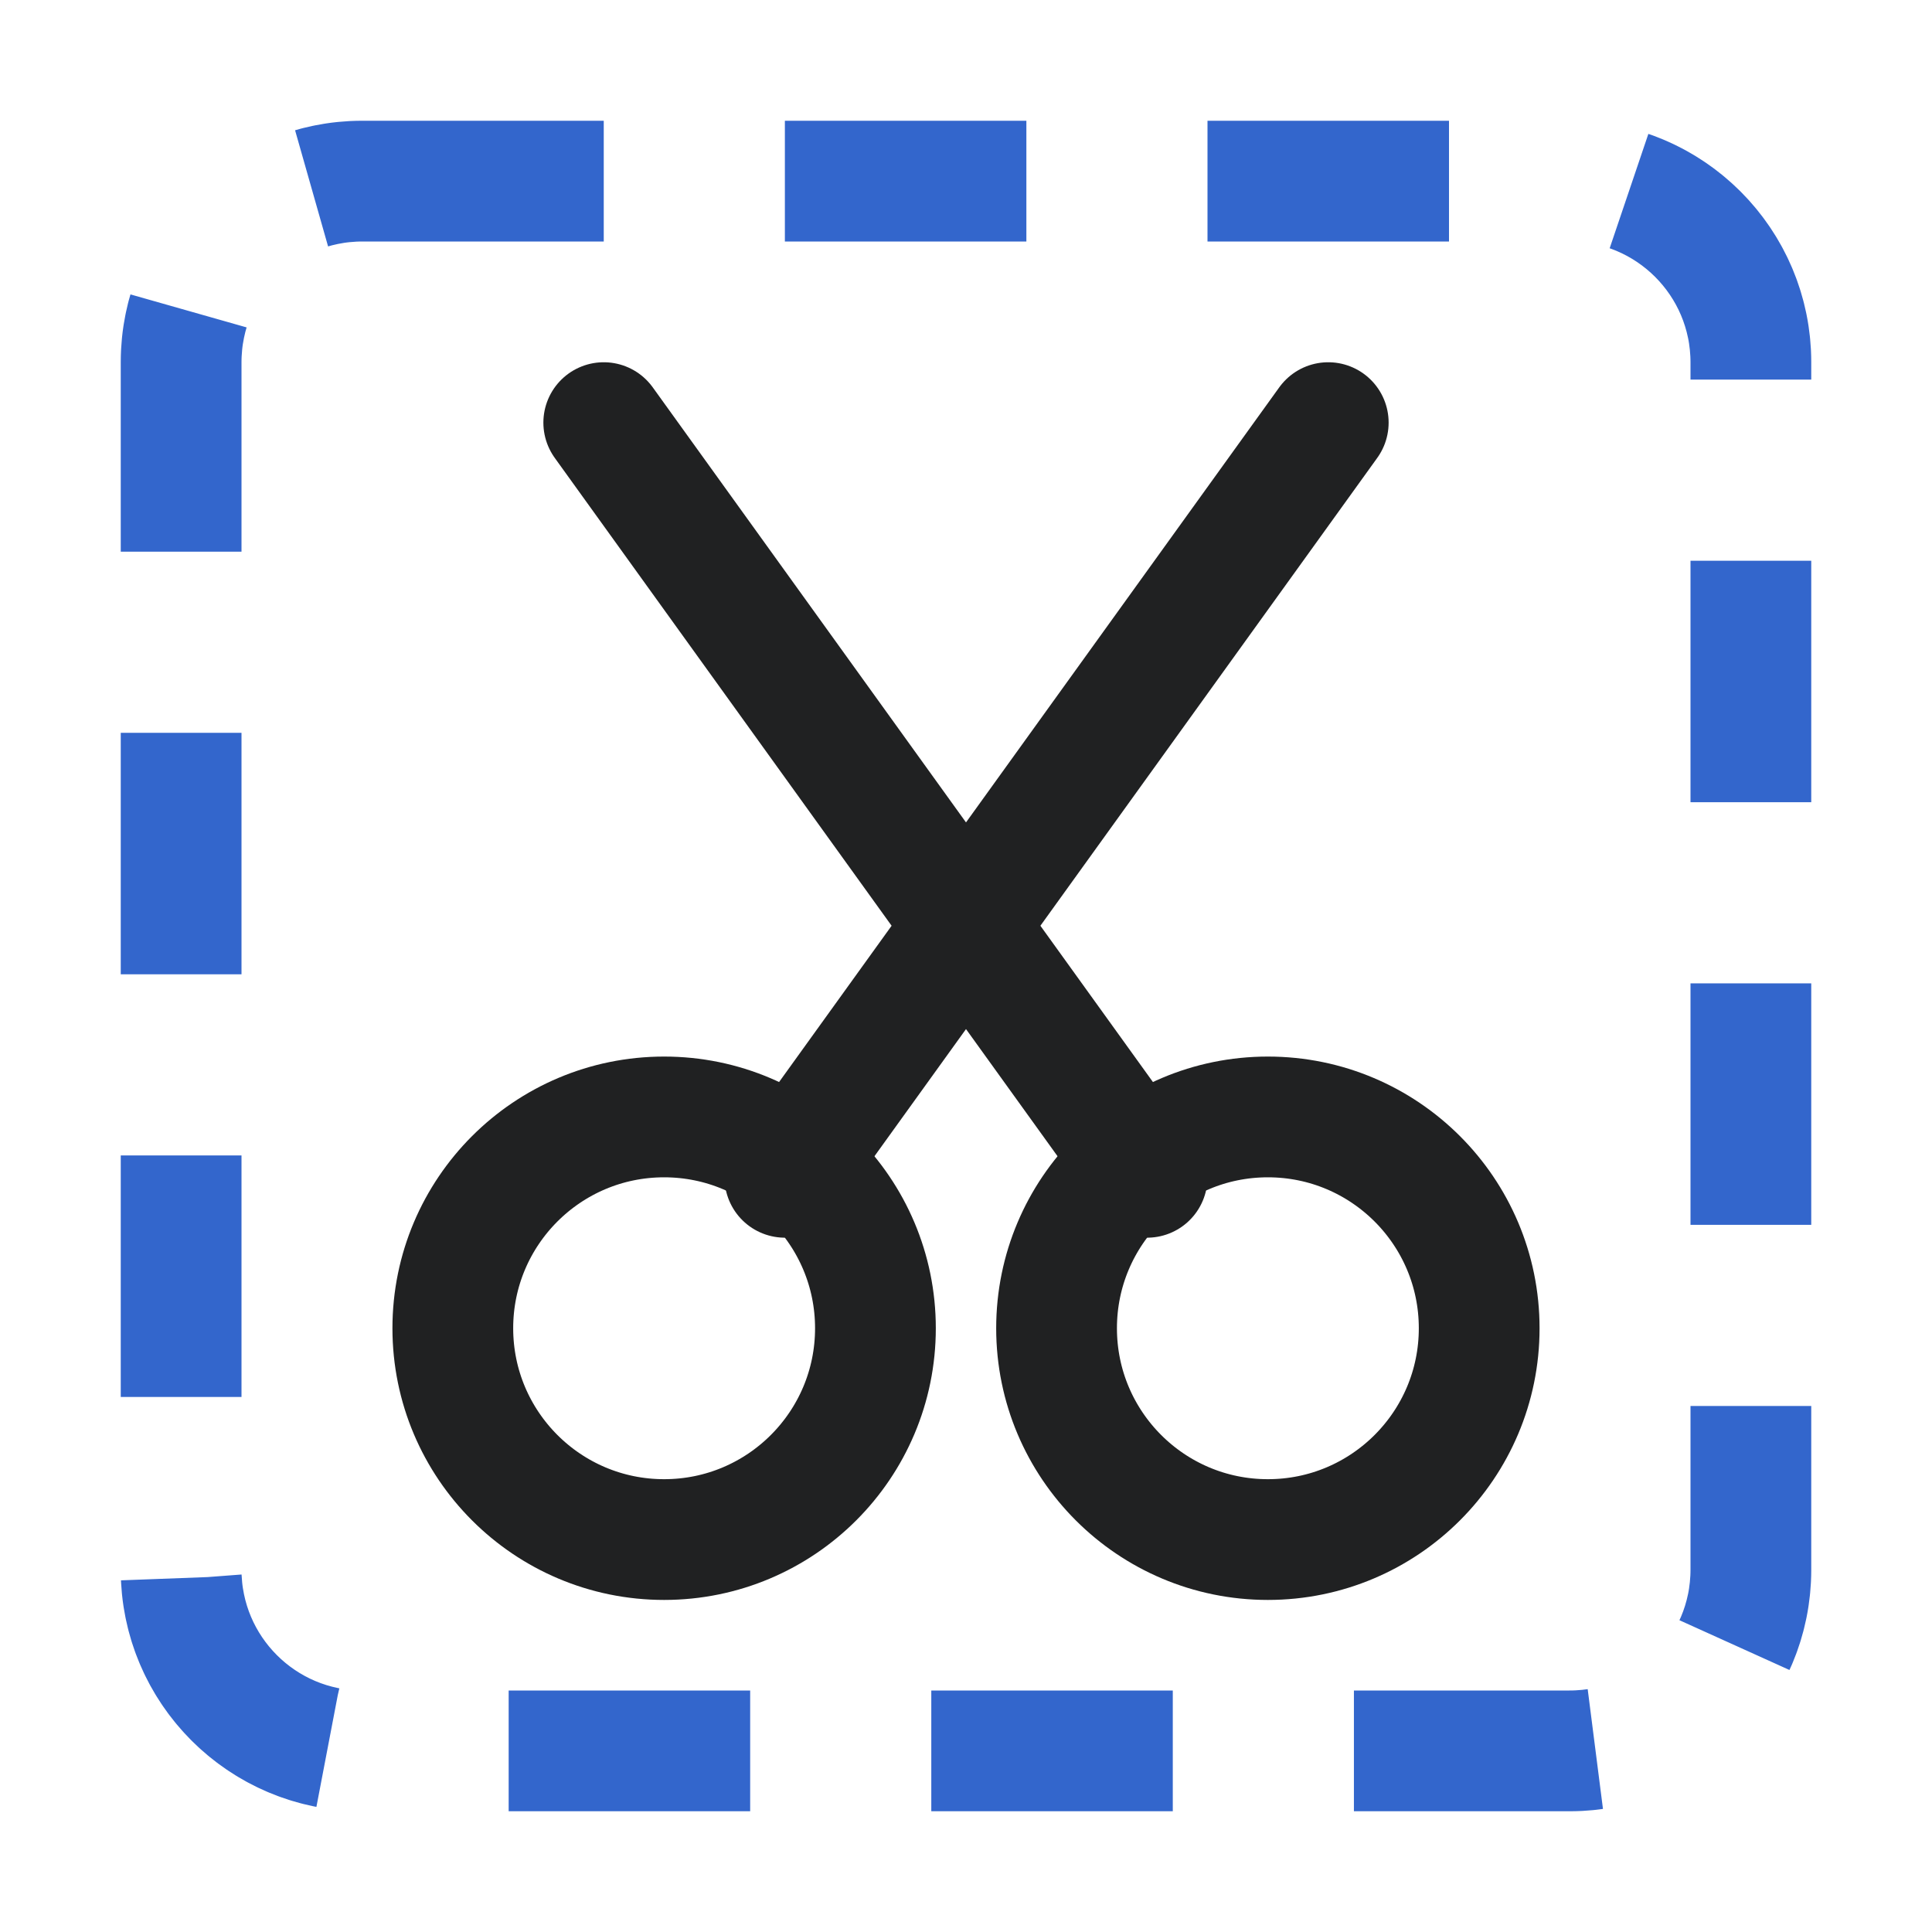
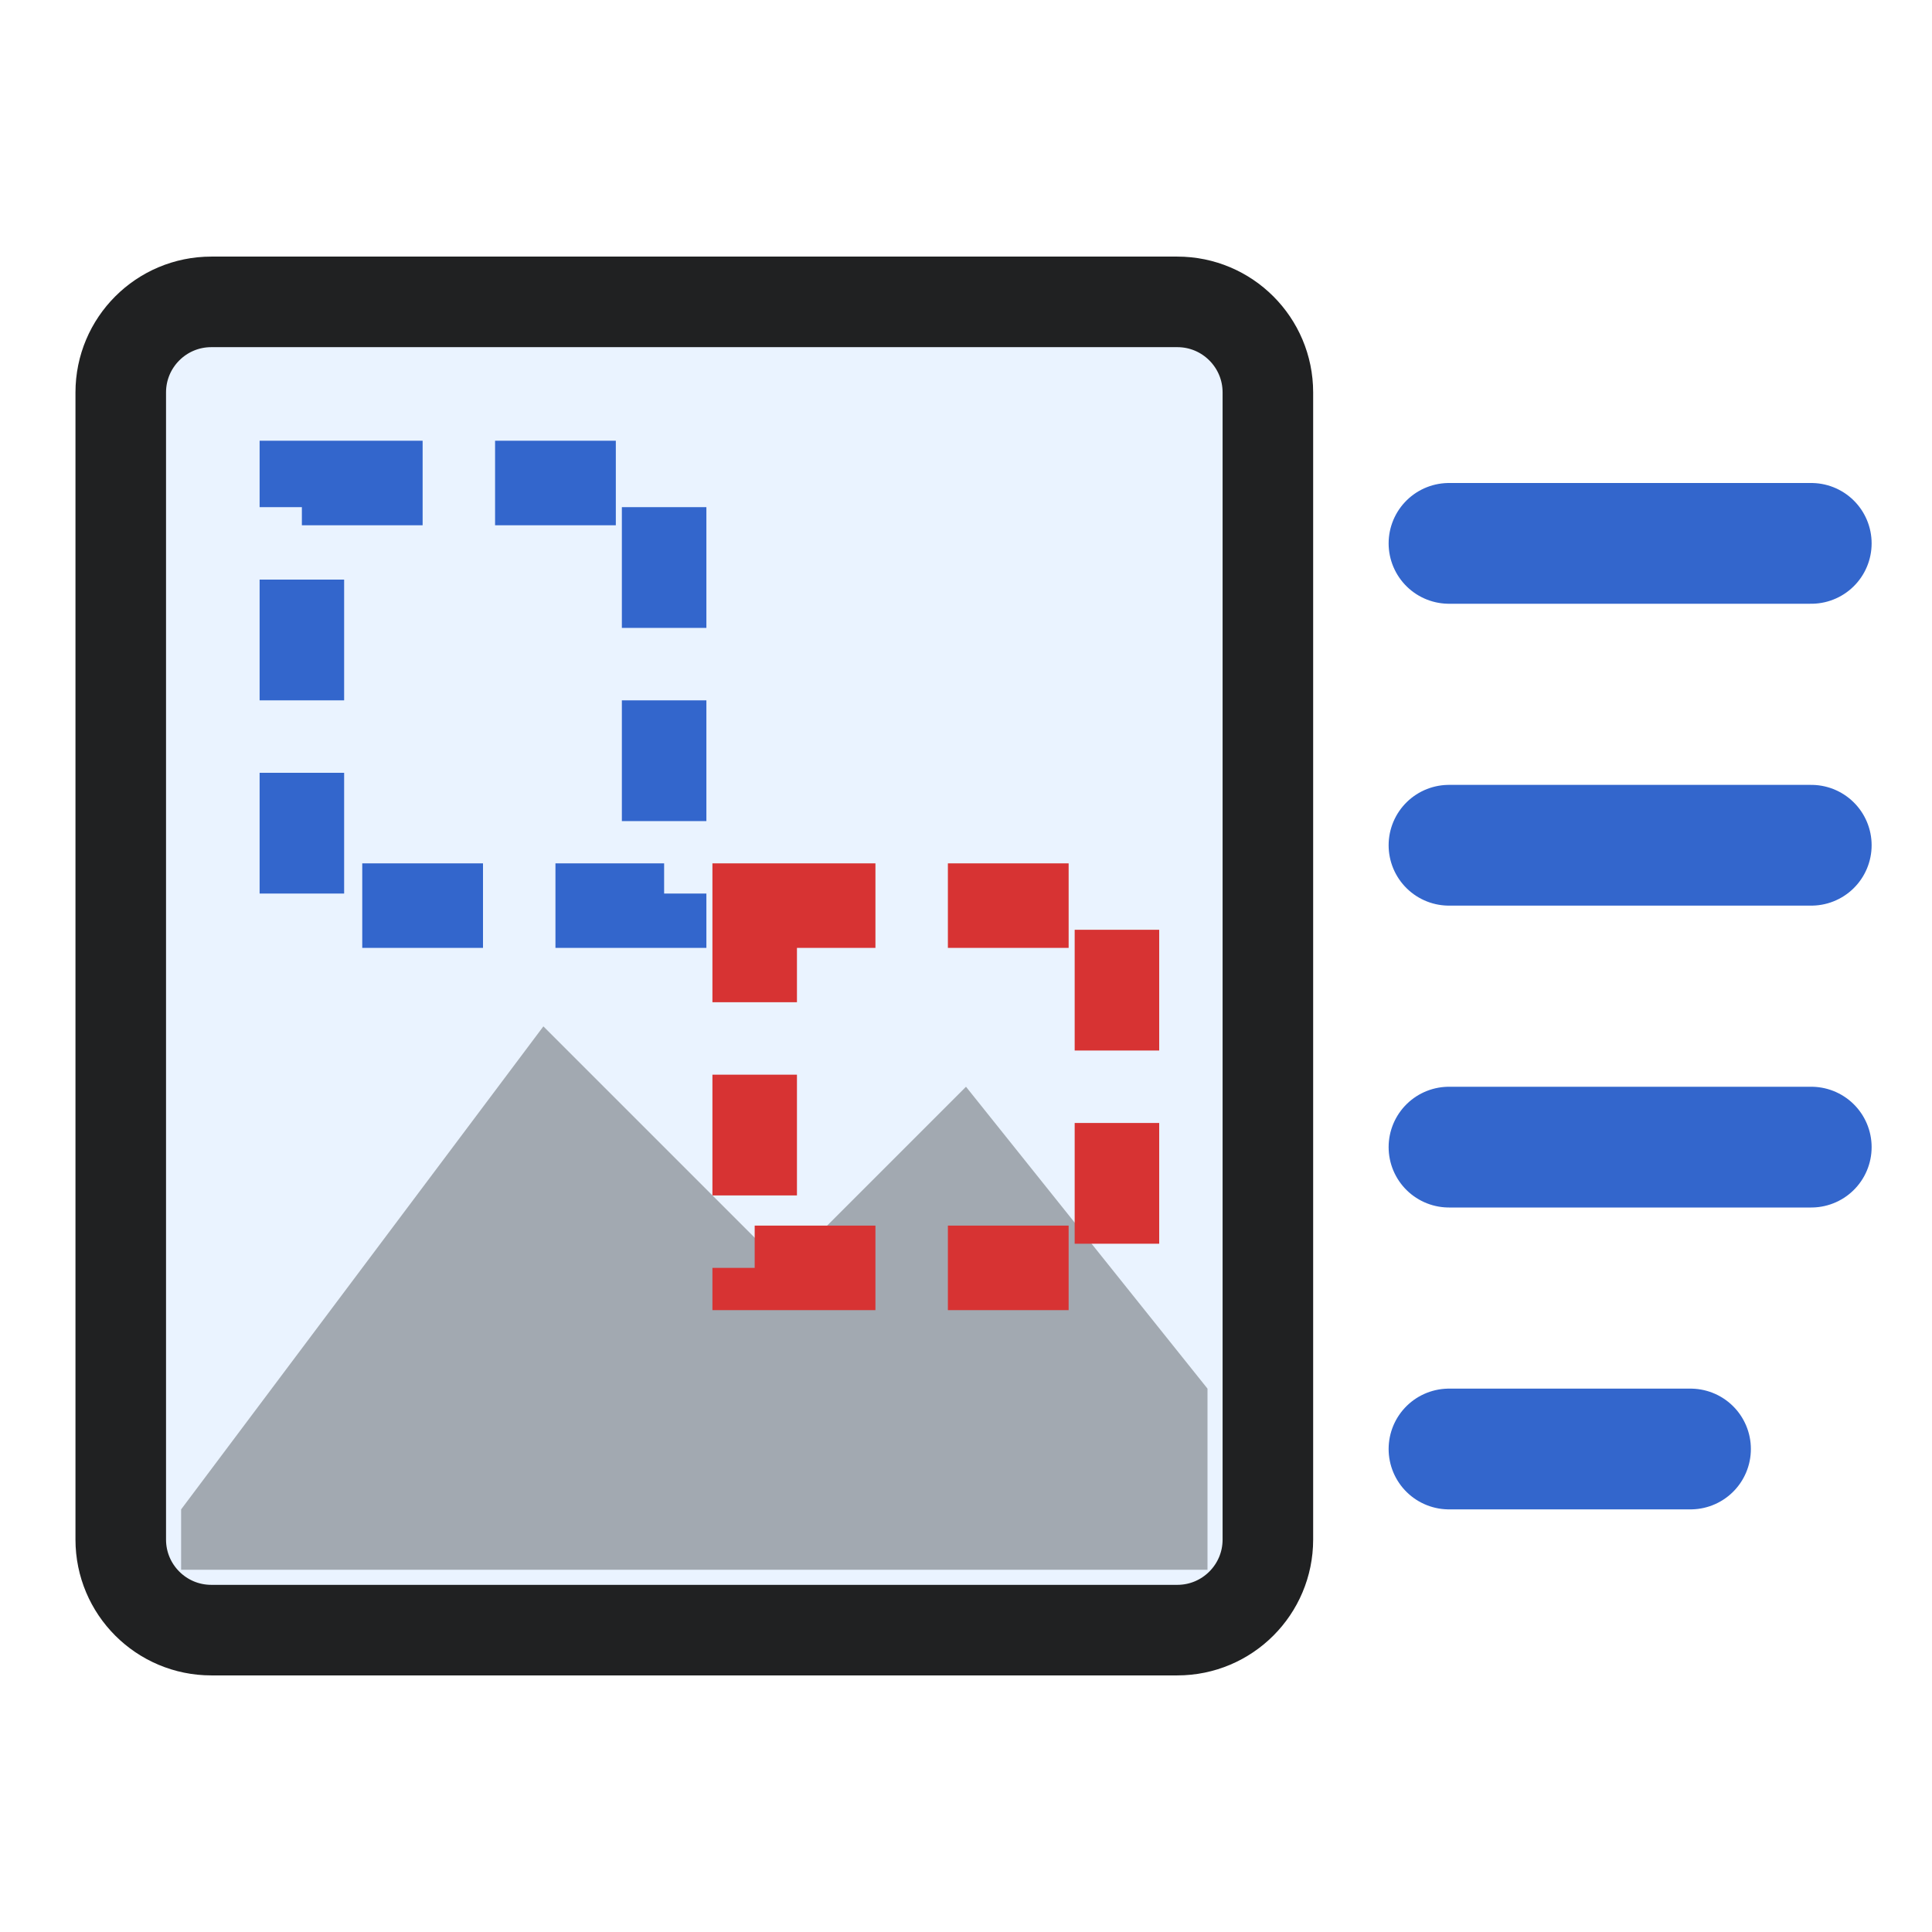
- <svg xmlns="http://www.w3.org/2000/svg" viewBox="0 0 32 32" role="img" aria-label="Commons Cutter">
-   <rect x="3" y="3" width="26" height="26" rx="3" fill="none" stroke="#36c" stroke-width="2" stroke-dasharray="4 3" />
-   <circle cx="11" cy="22" r="3.5" fill="none" stroke="#202122" stroke-width="2" />
-   <circle cx="21" cy="22" r="3.5" fill="none" stroke="#202122" stroke-width="2" />
-   <path d="M13 19.5 L22 7 M19 19.5 L10 7" stroke="#202122" stroke-width="2" stroke-linecap="round" />
+ <svg xmlns="http://www.w3.org/2000/svg" viewBox="0 0 32 32" role="img" aria-label="Commons Mineventory">
+   <rect x="2" y="5" width="19" height="22" rx="1.5" fill="#eaf3ff" stroke="#202122" stroke-width="1.5" />
+   <path d="M3 25L9 17L13 21L16 18L20 23V26H3Z" fill="#a2a9b1" />
+   <rect x="5" y="8" width="6" height="7" fill="none" stroke="#36c" stroke-width="1.4" stroke-dasharray="2 1.2" />
+   <rect x="12.5" y="15" width="6" height="6" fill="none" stroke="#d73333" stroke-width="1.4" stroke-dasharray="2 1.2" />
+   <path d="M24 9H30M24 14H30M24 19H30M24 24H28" stroke="#36c" stroke-width="2" stroke-linecap="round" />
</svg>
